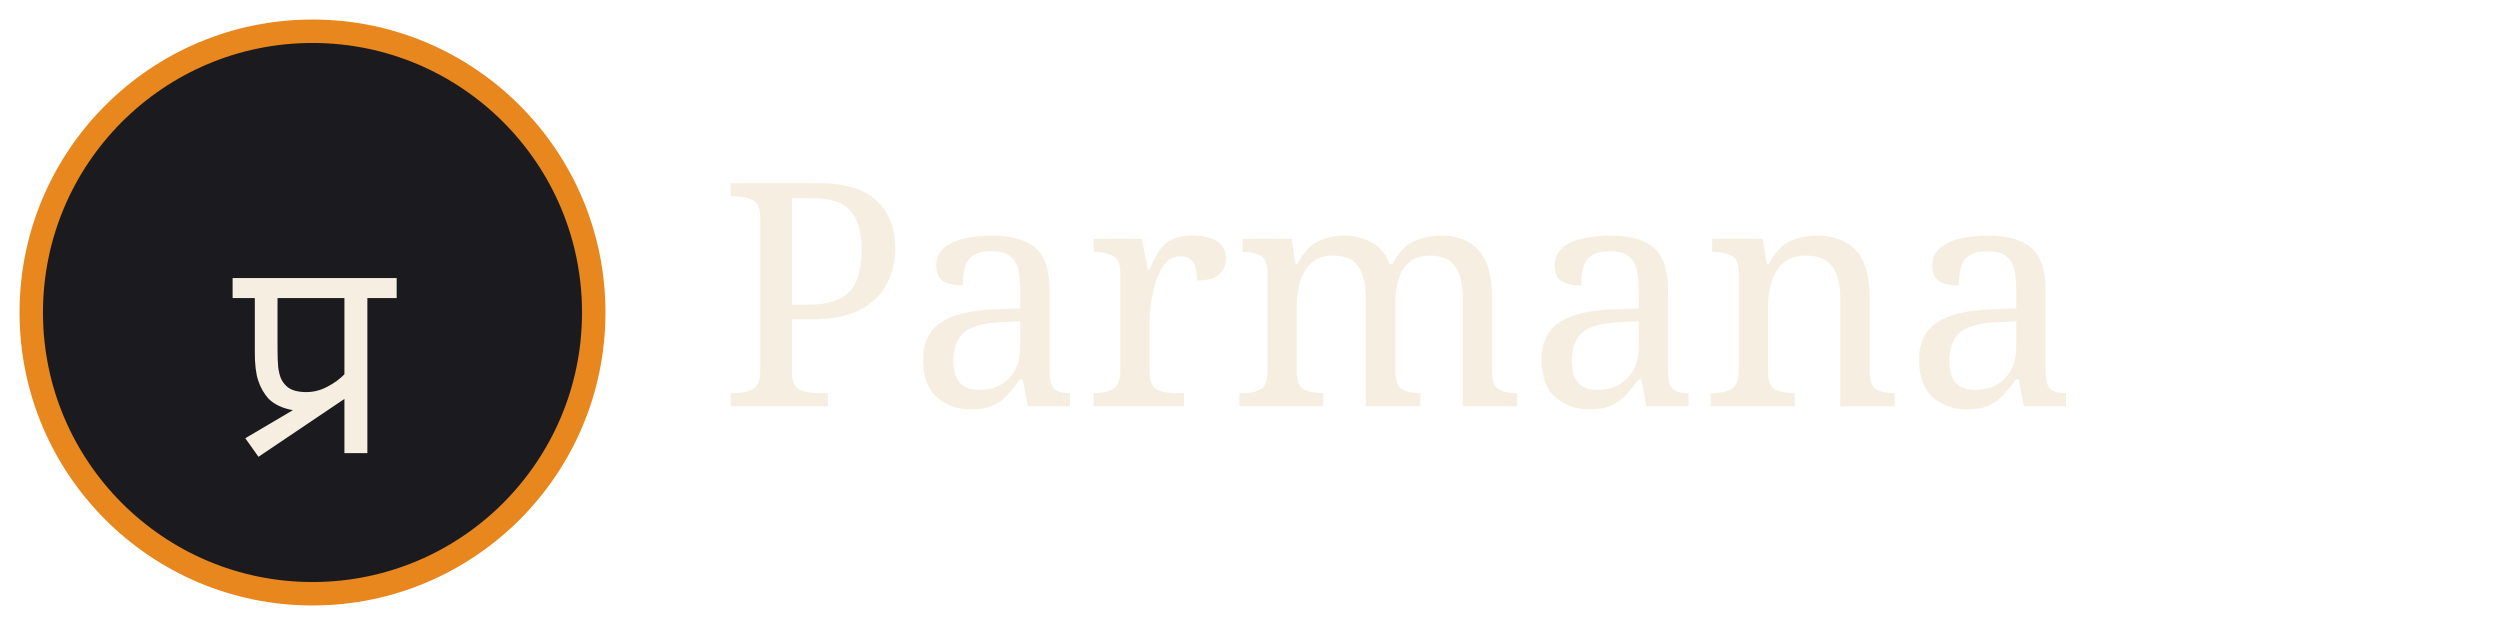
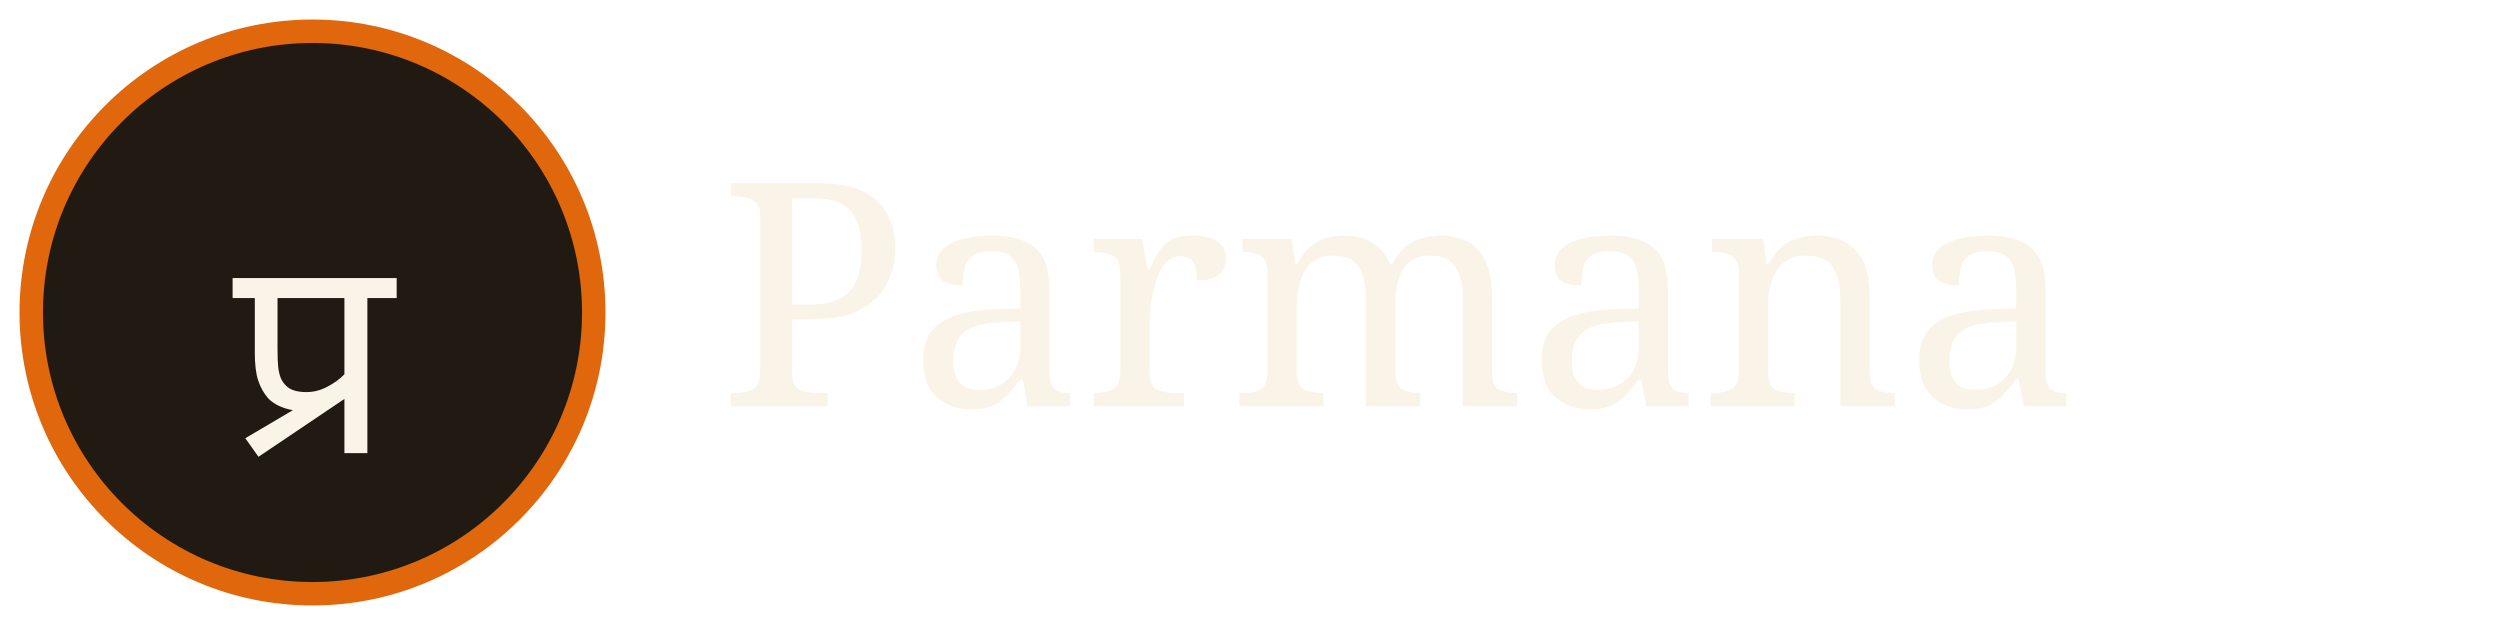
<svg xmlns="http://www.w3.org/2000/svg" width="160" height="40" viewBox="0 0 160 40">
-   <circle cx="20" cy="20" r="18" fill="#1B1B1F" stroke="#E8871E" stroke-width="1.5" />
-   <text x="20" y="29" text-anchor="middle" font-family="Noto Sans Devanagari, Tiro Devanagari Hindi, serif" font-size="18" fill="#F6EFE1">प्र</text>
-   <text x="46" y="26" font-family="Georgia, serif" font-size="20" fill="#F6EFE1">Parmana</text>
+   <circle cx="20" cy="20" r="18" fill="#211A12" stroke="#E0670B" stroke-width="1.5" />
+   <text x="20" y="29" text-anchor="middle" font-family="Noto Sans Devanagari, Tiro Devanagari Hindi, serif" font-size="18" fill="#FAF4E8">प्र</text>
+   <text x="46" y="26" font-family="Georgia, serif" font-size="20" fill="#FAF4E8">Parmana</text>
</svg>
